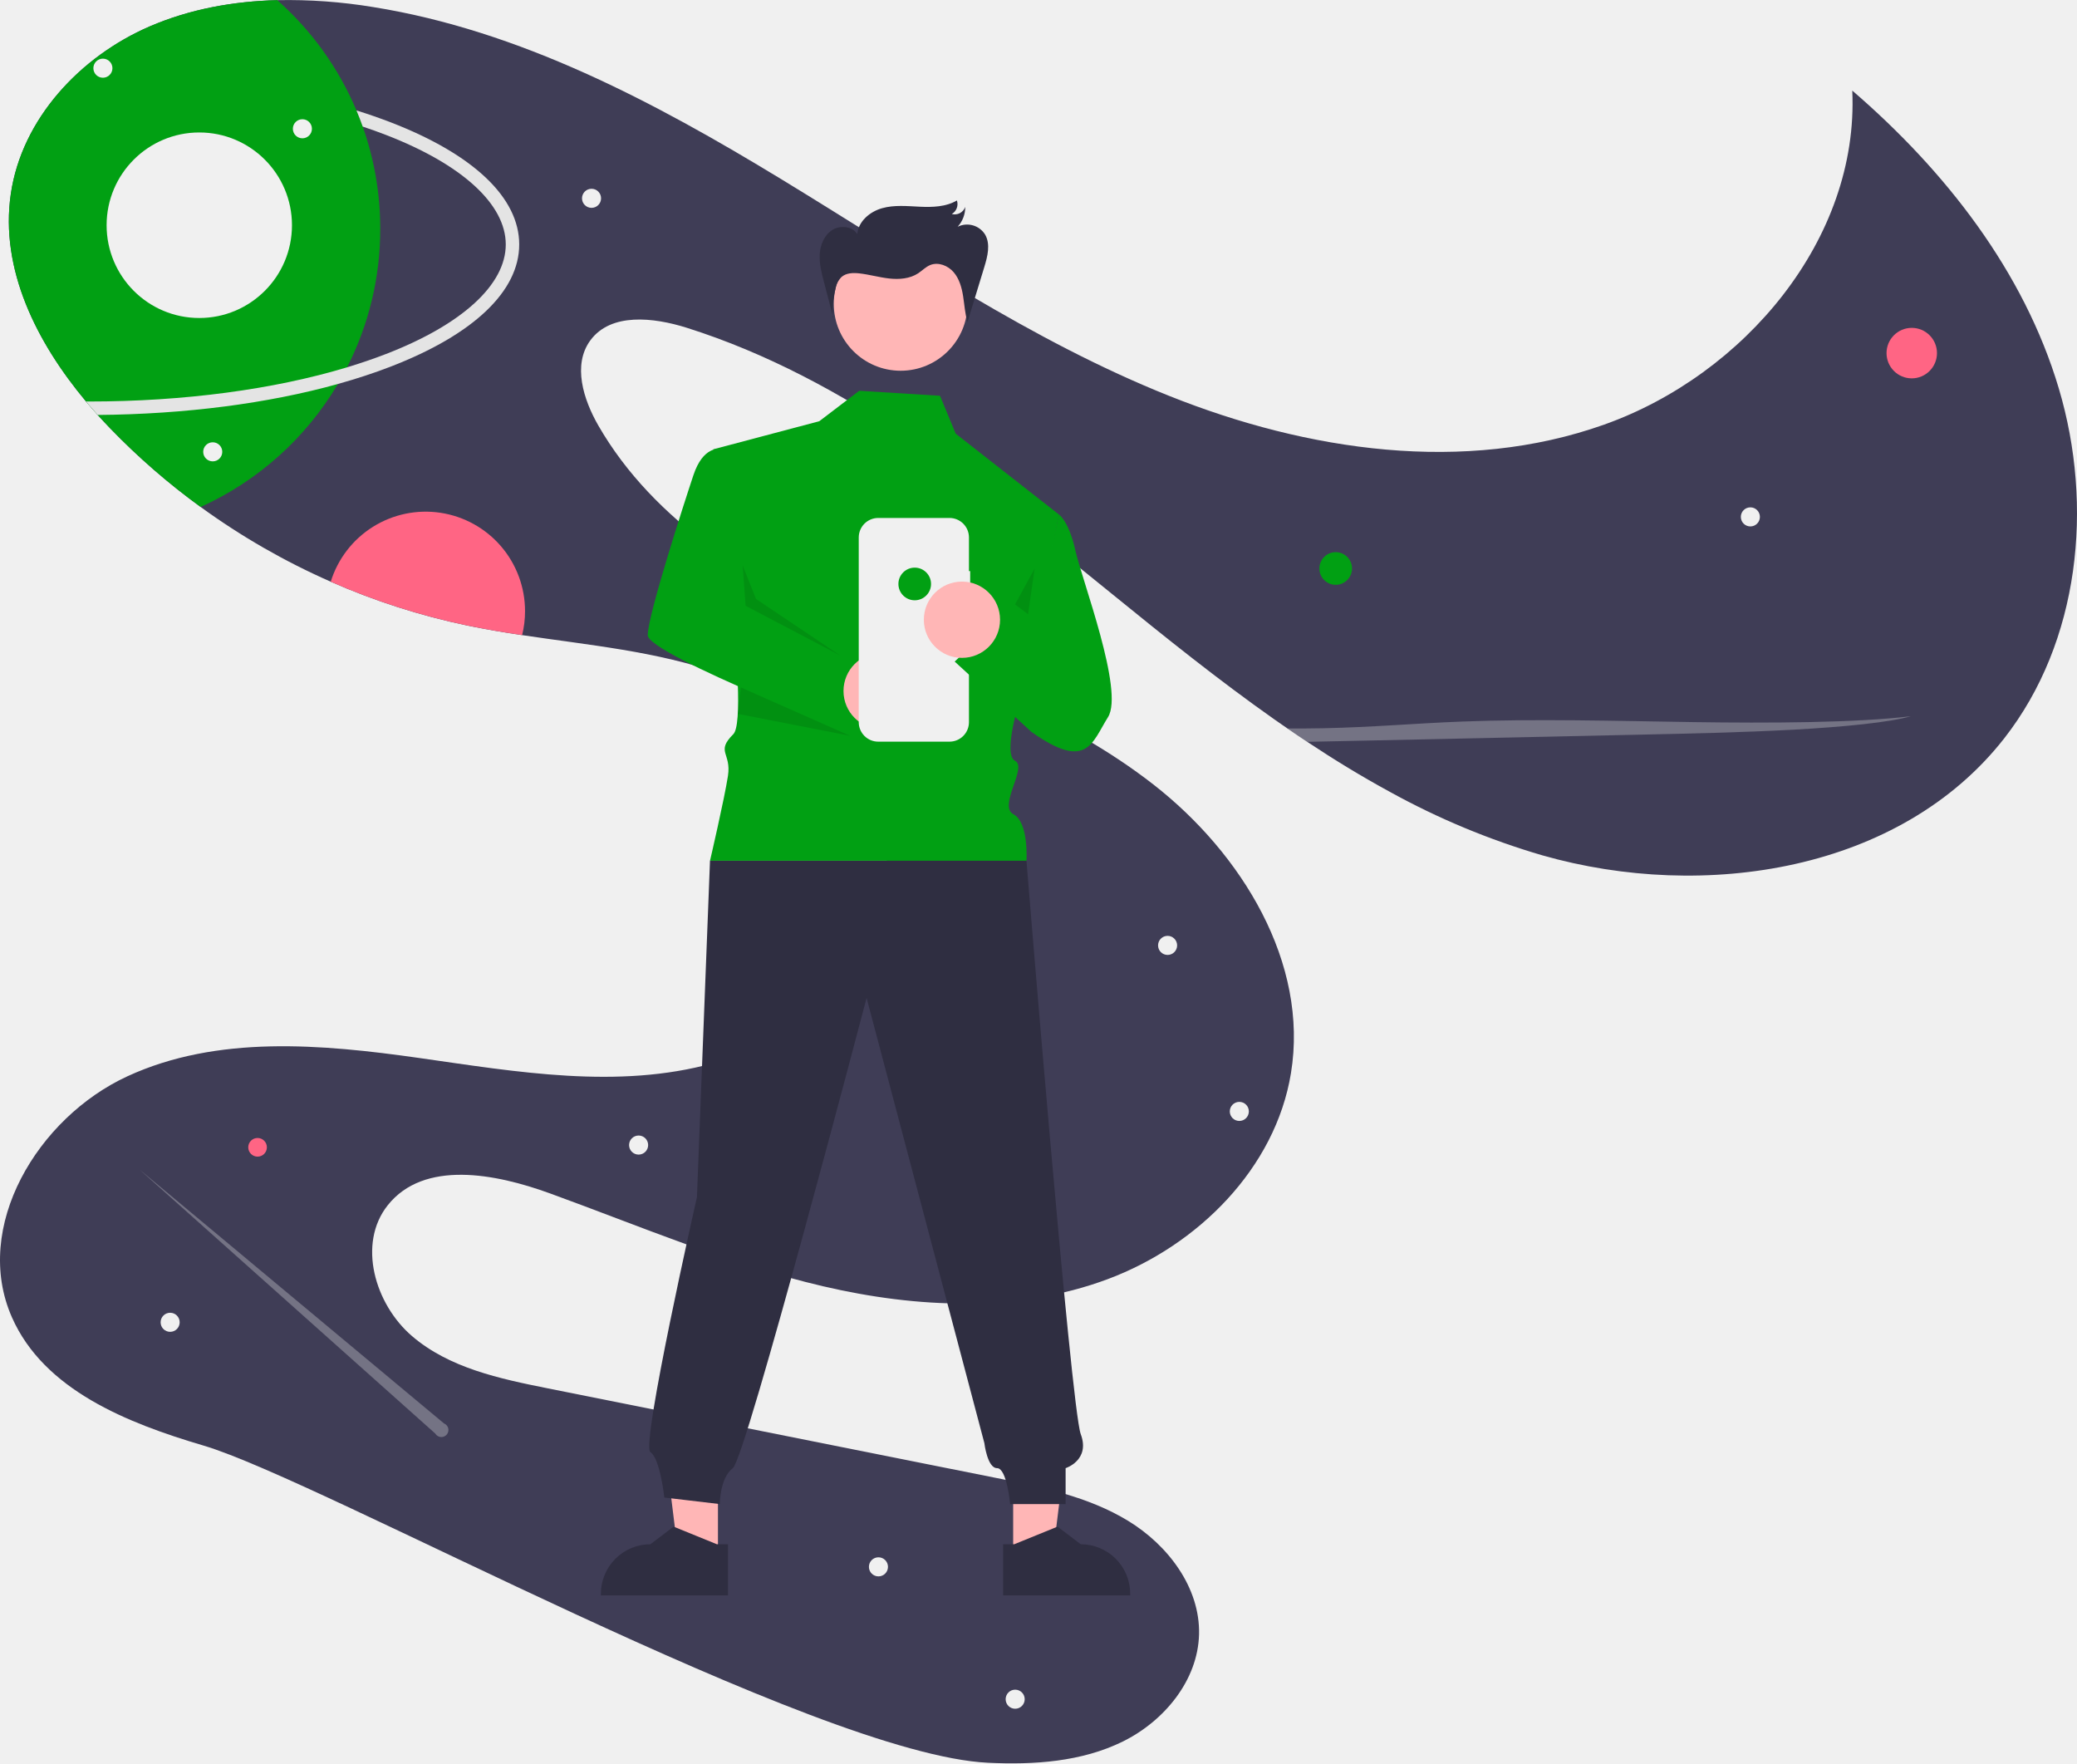
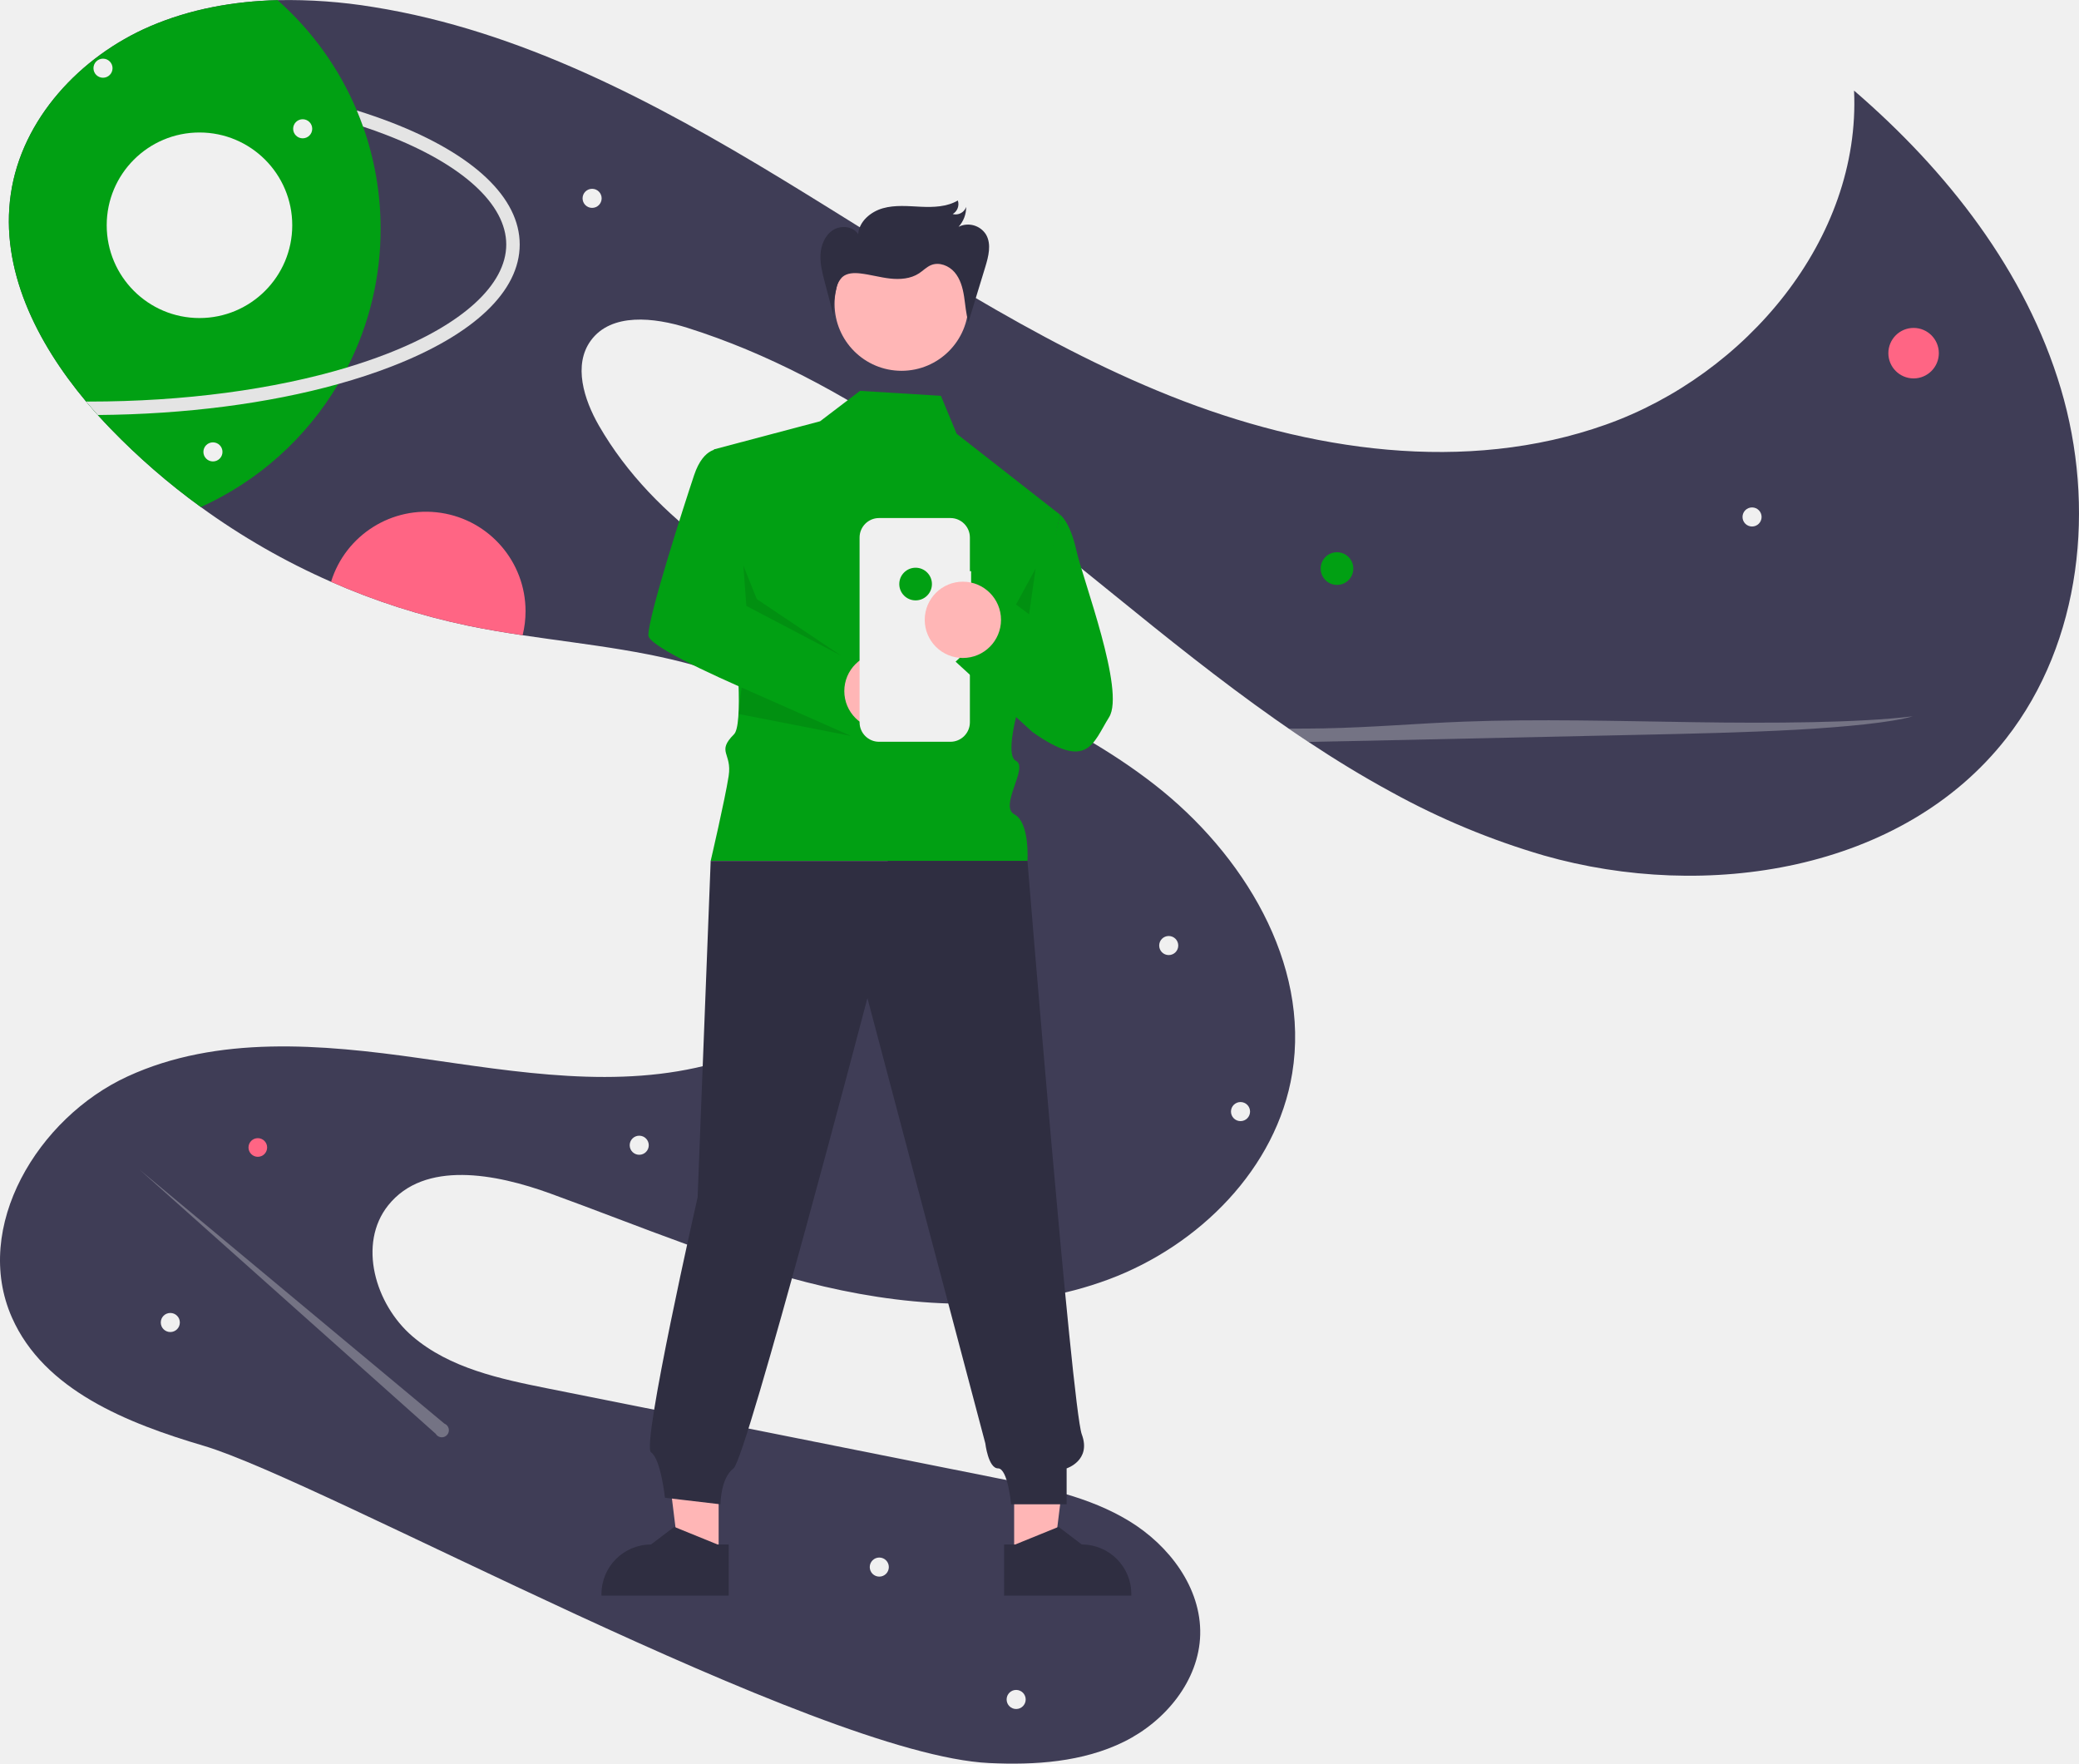
- <svg xmlns="http://www.w3.org/2000/svg" width="589" height="500" viewBox="0 0 589 500" fill="none">
-   <g clip-path="url(#clip0_62_336)">
-     <path d="M568.387 209.325C538.931 247.023 483.351 255.655 437.363 242.525C422.316 238.124 407.799 232.076 394.076 224.491C386.106 220.158 378.326 215.407 370.704 210.343C368.829 209.102 366.954 207.843 365.098 206.558C363.833 205.693 362.572 204.817 361.316 203.931C345.577 192.849 330.456 180.693 315.588 168.606C278.473 138.434 240.342 107.333 194.741 92.937C185.347 89.973 173.193 88.586 167.383 96.551C162.343 103.465 165.419 113.256 169.685 120.673C185.506 148.148 214.223 165.495 242.967 178.835C271.71 192.175 302.157 202.983 327.144 222.487C352.131 241.991 371.206 272.99 366.096 304.281C361.691 331.247 339.691 353.156 314.113 362.704C288.536 372.246 260.008 370.917 233.42 364.721C206.831 358.518 181.59 347.698 155.929 338.372C140.458 332.742 120.232 328.849 109.966 341.731C101.297 352.615 106.28 369.784 116.838 378.843C127.396 387.902 141.685 390.936 155.319 393.659C197.652 402.119 239.986 410.578 282.319 419.034C295.305 421.623 308.596 424.333 319.91 431.229C331.225 438.118 340.353 450.154 340.029 463.405C339.704 476.465 330.151 488.004 318.442 493.787C306.74 499.563 293.226 500.453 280.19 499.83C231.335 497.489 91.273 419.81 57.679 409.88C36.093 403.506 12.492 394.142 3.39 373.544C-7.944 347.901 10.706 316.877 36.163 305.165C61.614 293.448 91.12 296.043 118.859 299.987C146.598 303.931 175.253 308.951 202.255 301.457C229.256 293.963 253.995 269.535 251.332 241.622C249.012 217.334 227.152 199.032 204.148 190.966C186.141 184.649 166.983 182.932 148.067 180.088C142.816 179.306 137.585 178.428 132.405 177.346C119.138 174.565 106.196 170.407 93.79 164.942C80.771 159.219 68.403 152.115 56.898 143.752C47.721 137.092 39.145 129.64 31.269 121.481C30.067 120.234 28.879 118.96 27.703 117.658C26.584 116.411 25.478 115.139 24.398 113.841C10.337 97.028 -0.049 76.322 3.066 54.986C6.174 33.707 22.745 15.99 42.475 7.479C53.878 2.561 66.178 0.36 78.63 0.042C87.735 -0.14 96.837 0.516 105.822 2.002C147.399 8.656 185.499 28.872 221.483 50.761C257.459 72.651 292.521 96.678 331.632 112.282C370.742 127.893 415.262 134.503 454.939 120.387C494.615 106.277 527.21 67.778 525.271 25.685C551.587 48.363 573.948 76.869 583.852 110.177C593.755 143.485 589.776 181.946 568.387 209.325Z" fill="#3F3D56" />
-     <path d="M378.782 165.823C381.337 165.823 383.408 163.75 383.408 161.193C383.408 158.636 381.337 156.564 378.782 156.564C376.227 156.564 374.156 158.636 374.156 161.193C374.156 163.75 376.227 165.823 378.782 165.823Z" fill="#01A013" />
-     <path d="M542.14 107.282C546.09 107.282 549.293 104.077 549.293 100.124C549.293 96.171 546.09 92.966 542.14 92.966C538.19 92.966 534.988 96.171 534.988 100.124C534.988 104.077 538.19 107.282 542.14 107.282Z" fill="#FF6584" />
-     <path d="M73.041 327.961C74.501 327.961 75.684 326.777 75.684 325.317C75.684 323.856 74.501 322.672 73.041 322.672C71.582 322.672 70.398 323.856 70.398 325.317C70.398 326.777 71.582 327.961 73.041 327.961Z" fill="#FF6584" />
-     <path d="M148.893 173.281C148.895 175.575 148.617 177.861 148.067 180.088C142.816 179.306 137.585 178.428 132.405 177.346C119.138 174.565 106.196 170.407 93.79 164.942C95.785 158.495 100.024 152.978 105.736 149.392C111.449 145.806 118.257 144.389 124.925 145.399C131.592 146.408 137.677 149.776 142.075 154.892C146.473 160.008 148.892 166.533 148.893 173.281Z" fill="#FF6584" />
-     <path d="M496.375 149.267C497.867 149.267 499.077 148.056 499.077 146.562C499.077 145.068 497.867 143.857 496.375 143.857C494.882 143.857 493.672 145.068 493.672 146.562C493.672 148.056 494.882 149.267 496.375 149.267Z" fill="#F0F0F0" />
-     <path d="M249.112 446.979C250.605 446.979 251.815 445.768 251.815 444.274C251.815 442.781 250.605 441.57 249.112 441.57C247.619 441.57 246.409 442.781 246.409 444.274C246.409 445.768 247.619 446.979 249.112 446.979Z" fill="#F0F0F0" />
-     <path d="M287.886 484.511C289.379 484.511 290.589 483.3 290.589 481.806C290.589 480.313 289.379 479.102 287.886 479.102C286.394 479.102 285.184 480.313 285.184 481.806C285.184 483.3 286.394 484.511 287.886 484.511Z" fill="#F0F0F0" />
-     <path d="M48.252 377.64C49.744 377.64 50.954 376.429 50.954 374.935C50.954 373.441 49.744 372.23 48.252 372.23C46.759 372.23 45.549 373.441 45.549 374.935C45.549 376.429 46.759 377.64 48.252 377.64Z" fill="#F0F0F0" />
-     <path d="M181.099 327.385C182.592 327.385 183.802 326.174 183.802 324.68C183.802 323.187 182.592 321.976 181.099 321.976C179.607 321.976 178.396 323.187 178.396 324.68C178.396 326.174 179.607 327.385 181.099 327.385Z" fill="#F0F0F0" />
-     <path d="M167.751 58.935C169.243 58.935 170.453 57.724 170.453 56.231C170.453 54.737 169.243 53.526 167.751 53.526C166.258 53.526 165.048 54.737 165.048 56.231C165.048 57.724 166.258 58.935 167.751 58.935Z" fill="#F0F0F0" />
-     <path d="M331.109 270.769C332.602 270.769 333.812 269.558 333.812 268.064C333.812 266.57 332.602 265.359 331.109 265.359C329.616 265.359 328.406 266.57 328.406 268.064C328.406 269.558 329.616 270.769 331.109 270.769Z" fill="#F0F0F0" />
-     <path d="M351.45 317.843C352.942 317.843 354.152 316.632 354.152 315.138C354.152 313.645 352.942 312.434 351.45 312.434C349.957 312.434 348.747 313.645 348.747 315.138C348.747 316.632 349.957 317.843 351.45 317.843Z" fill="#F0F0F0" />
-     <path d="M107.831 64.865C107.851 78.522 104.627 91.988 98.424 104.152C97.604 105.755 96.735 107.331 95.818 108.879C86.734 124.23 73.144 136.407 56.898 143.752C47.721 137.092 39.145 129.639 31.269 121.481C30.068 120.234 28.879 118.959 27.703 117.658C26.584 116.411 25.478 115.138 24.398 113.841C10.338 97.028 -0.049 76.321 3.066 54.985C6.174 33.706 22.745 15.99 42.475 7.479C53.879 2.561 66.178 0.36 78.63 0.042C88.366 8.647 96.042 19.336 101.087 31.315C101.723 32.822 102.307 34.349 102.86 35.895C106.159 45.196 107.841 54.995 107.831 64.865Z" fill="#01A013" />
-     <path d="M147.24 69.317C147.24 82.568 134.311 94.859 110.831 103.936C106.134 105.755 101.106 107.403 95.817 108.879C76.024 114.401 52.467 117.46 27.703 117.658C26.584 116.411 25.478 115.139 24.398 113.841C24.664 113.847 24.931 113.847 25.198 113.847C52.092 113.847 77.606 110.437 98.424 104.152C102.269 102.988 105.956 101.729 109.458 100.374C131.044 92.034 143.426 80.711 143.426 69.317C143.426 57.924 131.044 46.607 109.458 38.261C107.322 37.434 105.123 36.645 102.86 35.895C102.307 34.349 101.722 32.822 101.087 31.315C104.468 32.371 107.716 33.499 110.831 34.699C134.311 43.777 147.24 56.073 147.24 69.317Z" fill="#E4E4E4" />
-     <path d="M29.182 22.039C30.675 22.039 31.885 20.828 31.885 19.335C31.885 17.841 30.675 16.63 29.182 16.63C27.689 16.63 26.48 17.841 26.48 19.335C26.48 20.828 27.689 22.039 29.182 22.039Z" fill="#F0F0F0" />
-     <path d="M85.754 39.215C87.247 39.215 88.457 38.004 88.457 36.51C88.457 35.016 87.247 33.805 85.754 33.805C84.262 33.805 83.052 35.016 83.052 36.51C83.052 38.004 84.262 39.215 85.754 39.215Z" fill="#F0F0F0" />
-     <path d="M56.515 90.168C71.03 90.168 82.797 78.391 82.797 63.864C82.797 49.337 71.03 37.561 56.515 37.561C41.999 37.561 30.232 49.337 30.232 63.864C30.232 78.391 41.999 90.168 56.515 90.168Z" fill="#F0F0F0" />
-     <path opacity="0.3" d="M541.887 203.078C535.988 204.821 522.983 206.106 508.681 206.895C494.386 207.677 478.705 208.021 463.22 208.352C436.117 208.937 409.016 209.524 381.917 210.114C378.191 210.197 374.454 210.273 370.704 210.343C368.829 209.102 366.954 207.843 365.098 206.558C368.422 206.577 371.746 206.558 375.045 206.494C389.137 206.214 401.068 205.114 414.658 204.592C435.57 203.784 458.148 204.42 479.944 204.745C501.74 205.076 526.574 204.955 541.887 203.078Z" fill="#F0F0F0" />
-     <path opacity="0.3" d="M125.909 403.608L39.513 331.578L123.445 406.493C123.608 406.767 123.833 406.999 124.103 407.168C124.372 407.337 124.679 407.44 124.996 407.467C125.313 407.494 125.632 407.446 125.927 407.325C126.221 407.204 126.483 407.015 126.69 406.772C126.897 406.53 127.043 406.242 127.116 405.932C127.19 405.622 127.188 405.299 127.112 404.989C127.035 404.68 126.886 404.393 126.677 404.153C126.468 403.913 126.205 403.726 125.909 403.608H125.909Z" fill="#F0F0F0" />
-     <path d="M60.329 130.819C61.821 130.819 63.031 129.608 63.031 128.114C63.031 126.62 61.821 125.409 60.329 125.409C58.836 125.409 57.626 126.62 57.626 128.114C57.626 129.608 58.836 130.819 60.329 130.819Z" fill="#F0F0F0" />
-     <path d="M287.318 441.526L298.497 441.526L303.816 398.372L287.316 398.373L287.318 441.526Z" fill="#FFB6B6" />
-     <path d="M284.466 437.874L287.612 437.873L299.897 432.874L306.481 437.873H306.482C310.203 437.873 313.772 439.352 316.403 441.985C319.034 444.618 320.512 448.19 320.512 451.914V452.37L284.466 452.371L284.466 437.874Z" fill="#2F2E41" />
-     <path d="M203.599 441.526L192.42 441.526L187.102 398.372L203.601 398.373L203.599 441.526Z" fill="#FFB6B6" />
-     <path d="M206.45 452.371L170.404 452.37V451.914C170.405 448.19 171.883 444.618 174.514 441.985C177.145 439.352 180.713 437.873 184.434 437.873H184.435L191.02 432.874L203.304 437.873L206.451 437.874L206.45 452.371Z" fill="#2F2E41" />
-     <path d="M243.655 110.807L232.336 119.434L202.267 127.403C202.267 127.403 213.041 203.078 207.956 208.167C202.871 213.256 207.457 213.393 206.435 220.004C205.414 226.615 201.342 244.07 201.342 244.07H291.086C291.086 244.07 291.809 233.222 287.385 230.873C282.961 228.524 291.463 217.559 287.848 215.726C284.232 213.892 289.317 197.989 289.317 197.989L300.338 145.921L271.026 122.97L266.568 112.221L243.655 110.807Z" fill="#01A013" />
-     <path d="M257.779 178.43C259.942 178.43 261.695 176.675 261.695 174.511C261.695 172.346 259.942 170.591 257.779 170.591C255.616 170.591 253.862 172.346 253.862 174.511C253.862 176.675 255.616 178.43 257.779 178.43Z" fill="#F2F2F2" />
-     <path d="M201.341 244.07L197.64 339.44C197.64 339.44 181.662 409.879 184.437 411.731C187.213 413.583 188.389 424.625 188.389 424.625L204.117 426.477C204.117 426.477 204.117 419.07 207.818 416.292C211.518 413.514 245.751 282.958 245.751 282.958L279.147 409.187C279.147 409.187 279.983 416.292 282.758 416.292C285.534 416.292 286.459 426.477 286.459 426.477H302.188V416.292C302.188 416.292 309.255 414.049 306.479 406.642C303.703 399.235 291.085 244.07 291.085 244.07H201.341Z" fill="#2F2E41" />
-     <path d="M255.409 105.124C265.884 105.124 274.375 96.626 274.375 86.143C274.375 75.659 265.884 67.161 255.409 67.161C244.934 67.161 236.442 75.659 236.442 86.143C236.442 96.626 244.934 105.124 255.409 105.124Z" fill="#FFB6B6" />
-     <path opacity="0.1" d="M287.848 171.384L291.548 174.162L293.399 161.199L287.848 171.384Z" fill="black" />
-     <path d="M204.041 127.329C204.041 127.329 199.415 126.403 196.639 134.737C193.864 143.07 183.687 174.552 183.687 180.107C183.687 185.663 247.066 210.175 247.066 210.175L240.471 187.022L211.442 171.774L204.041 127.329Z" fill="#01A013" />
-     <path d="M250.006 206.743C255.974 206.743 260.812 201.901 260.812 195.928C260.812 189.956 255.974 185.114 250.006 185.114C244.038 185.114 239.2 189.956 239.2 195.928C239.2 201.901 244.038 206.743 250.006 206.743Z" fill="#FFB6B6" />
-     <path opacity="0.1" d="M210.596 160.305L211.442 171.774L238.285 185.874L214.41 169.847L210.596 160.305Z" fill="black" />
-     <path d="M275.128 161.94H274.779V152.392C274.779 151.667 274.637 150.948 274.359 150.278C274.082 149.607 273.675 148.998 273.162 148.485C272.65 147.972 272.041 147.565 271.371 147.287C270.701 147.01 269.983 146.867 269.258 146.867H249.047C248.322 146.867 247.604 147.01 246.934 147.287C246.264 147.565 245.655 147.972 245.143 148.485C244.63 148.998 244.223 149.607 243.946 150.278C243.668 150.948 243.525 151.667 243.525 152.392V204.77C243.525 205.495 243.668 206.214 243.946 206.884C244.223 207.555 244.63 208.164 245.143 208.677C245.655 209.19 246.264 209.597 246.934 209.875C247.604 210.153 248.322 210.296 249.047 210.296H269.258C269.983 210.296 270.701 210.153 271.371 209.875C272.041 209.597 272.65 209.19 273.162 208.677C273.675 208.164 274.082 207.555 274.359 206.884C274.637 206.214 274.779 205.495 274.779 204.77V168.736H275.128V161.94Z" fill="#F0F0F0" />
-     <path d="M300.338 145.922C300.338 145.922 303.113 147.773 304.964 156.107C306.814 164.44 318.842 195.922 314.216 203.329C309.59 210.736 308.224 218.642 292.496 207.531L270.731 187.588L286.46 172.773L292.936 177.403L300.338 145.922Z" fill="#01A013" />
-     <path d="M259.399 170.211C261.954 170.211 264.025 168.139 264.025 165.582C264.025 163.025 261.954 160.952 259.399 160.952C256.845 160.952 254.773 163.025 254.773 165.582C254.773 168.139 256.845 170.211 259.399 170.211Z" fill="#01A013" />
-     <path d="M272.791 186.539C278.759 186.539 283.597 181.697 283.597 175.724C283.597 169.752 278.759 164.91 272.791 164.91C266.823 164.91 261.985 169.752 261.985 175.724C261.985 181.697 266.823 186.539 272.791 186.539Z" fill="#FFB6B6" />
-     <path opacity="0.1" d="M210.087 194.919L241.107 208.651L209.225 202.415L210.087 194.919Z" fill="black" />
-     <path d="M236.274 89.925L233.67 80.007C232.991 77.419 232.305 74.779 232.458 72.107C232.611 69.436 233.743 66.679 235.992 65.232C238.241 63.784 241.674 64.126 243.121 66.376C243.396 62.784 246.662 60.02 250.127 59.041C253.592 58.062 257.27 58.449 260.867 58.614C264.464 58.78 268.26 58.664 271.364 56.839C271.601 57.549 271.585 58.319 271.32 59.019C271.055 59.72 270.557 60.307 269.909 60.682C270.681 60.893 271.504 60.802 272.211 60.429C272.919 60.055 273.458 59.427 273.72 58.67C273.744 60.751 272.975 62.763 271.571 64.297C272.91 63.632 274.449 63.49 275.888 63.897C277.327 64.305 278.562 65.234 279.355 66.503C280.939 69.252 280.051 72.704 279.124 75.738L274.368 91.312C273.646 88.945 273.51 86.445 273.124 84C272.738 81.555 272.052 79.059 270.439 77.182C268.826 75.305 266.087 74.219 263.796 75.15C262.51 75.673 261.53 76.734 260.37 77.495C257.988 79.057 254.959 79.281 252.13 78.963C249.3 78.645 246.543 77.839 243.714 77.517C241.943 77.315 239.966 77.368 238.63 78.549C237.71 79.505 237.103 80.718 236.889 82.027C236.258 84.636 236.01 87.324 236.153 90.005" fill="#2F2E41" />
-   </g>
-   <defs>
-     <clipPath id="clip0_62_336">
-       <rect width="589" height="500" fill="white" />
-     </clipPath>
-   </defs>
+ <svg xmlns="http://www.w3.org/2000/svg" data-name="Layer 1" width="926.632" height="785.994" viewBox="0 0 926.632 785.994">
+   <path d="M1030.887,386.059c-46.34,59.26-133.78,72.83-206.13,52.19a335.51,335.51,0,0,1-68.1-28.35c-12.54-6.81-24.78-14.28-36.77-22.24-2.95-1.95-5.9-3.93-8.82-5.95q-2.985-2.04-5.95-4.13c-24.76-17.42-48.55-36.53-71.94-55.53-58.39-47.43-118.38-96.32-190.12-118.95-14.78-4.66-33.9-6.84-43.04,5.68-7.93,10.87-3.09,26.26,3.62,37.92,24.89,43.19,70.07,70.46,115.29,91.43,45.22,20.97,93.12,37.96,132.43,68.62,39.31,30.66,69.32,79.39,61.28,128.58-6.93,42.39-41.54,76.83-81.78,91.84-40.24,15-85.12,12.91-126.95,3.17-41.83-9.75-81.54-26.76-121.91-41.42-24.34-8.85-56.16-14.97-72.31,5.28-13.64,17.11-5.8,44.1,10.81,58.34s39.09,19.01,60.54,23.29q99.9,19.95,199.8,39.89c20.43,4.07,41.34,8.33,59.14,19.17,17.8,10.83,32.16,29.75,31.65,50.58-.51,20.53-15.54,38.67-33.96,47.76-18.41,9.08-39.67,10.48-60.18,9.5-76.86-3.68-297.21-125.79-350.06-141.4-33.96-10.02-71.09-24.74-85.41-57.12-17.83-40.31,11.51-89.08,51.56-107.49,40.04-18.42,86.46-14.34,130.1-8.14,43.64,6.2,88.72,14.09,131.2,2.31,42.479-11.78,81.4-50.18,77.21-94.06-3.65-38.18-38.04-66.95-74.23-79.63-28.33-9.93-58.47-12.63-88.229-17.1-8.26-1.23-16.49-2.61-24.64-4.31a307.086,307.086,0,0,1-60.75-19.5,312.924,312.924,0,0,1-58.04-33.31,305.265,305.265,0,0,1-40.32-35.01q-2.835-2.94-5.61-6.01c-1.76-1.96-3.5-3.96-5.2-6-22.12-26.43-38.46-58.98-33.56-92.52,4.89-33.45,30.96-61.3,62-74.68,17.94-7.73,37.29-11.19,56.88-11.69a233.796,233.796,0,0,1,42.78,3.08c65.41,10.46,125.35,42.24,181.96,76.65,56.6,34.41,111.76,72.18,173.29,96.71,61.53,24.54,131.57,34.93,193.99,12.74,62.42-22.18,113.7-82.7,110.65-148.87,41.4,35.65,76.58,80.46,92.16,132.82C1070.797,282.559,1064.536,343.019,1030.887,386.059Z" transform="translate(-136.6838 -57.00314)" fill="#3f3d56" />
+   <circle cx="595.911" cy="253.394" r="7.278" fill="#01a013" />
+   <circle cx="852.911" cy="157.394" r="11.252" fill="#ff6584" />
+   <circle cx="114.911" cy="511.394" r="4.157" fill="#ff6584" />
+   <path d="M370.927,329.399a44.43,44.43,0,0,1-1.3,10.7c-8.26-1.23-16.49-2.61-24.64-4.31a307.086,307.086,0,0,1-60.75-19.5,44.337,44.337,0,0,1,86.69,13.11Z" transform="translate(-136.6838 -57.00314)" fill="#ff6584" />
+   <circle cx="780.911" cy="230.394" r="4.252" fill="#f0f0f0" />
+   <circle cx="391.911" cy="698.394" r="4.252" fill="#f0f0f0" />
+   <circle cx="452.911" cy="757.394" r="4.252" fill="#f0f0f0" />
+   <circle cx="75.911" cy="589.394" r="4.252" fill="#f0f0f0" />
+   <circle cx="284.911" cy="510.394" r="4.252" fill="#f0f0f0" />
+   <circle cx="263.911" cy="88.394" r="4.252" fill="#f0f0f0" />
+   <circle cx="520.911" cy="421.394" r="4.252" fill="#f0f0f0" />
+   <circle cx="552.911" cy="495.394" r="4.252" fill="#f0f0f0" />
+   <path d="M291.527,220.728q9.075-2.739,17.362-5.935c33.96-13.117,53.438-30.911,53.438-48.82s-19.478-35.703-53.438-48.82q-5.038-1.946-10.386-3.723a136.34,136.34,0,0,1-6.976,107.3Z" transform="translate(-136.6838 -57.00314)" fill="none" />
+   <path d="M306.326,158.969a135.44,135.44,0,0,1-14.8,61.76q-1.935,3.78-4.1,7.43a136.431,136.431,0,0,1-61.23,54.82,305.269,305.269,0,0,1-40.32-35.01q-2.835-2.94-5.61-6.01c-1.76-1.96-3.5-3.96-5.2-6-22.12-26.43-38.46-58.98-33.56-92.52,4.89-33.45,30.96-61.3,62-74.68,17.94-7.73,37.29-11.19,56.88-11.69a136.126,136.126,0,0,1,35.33,49.16c1,2.37,1.92,4.77,2.79,7.2A135.756,135.756,0,0,1,306.326,158.969Z" transform="translate(-136.6838 -57.00314)" fill="#01a013" />
+   <path d="M368.326,165.969c0,20.83-20.34,40.15-57.28,54.42-7.39,2.86-15.3,5.45-23.62,7.77-31.14,8.68-68.2,13.49-107.16,13.8-1.76-1.96-3.5-3.96-5.2-6,.42.01.84.01,1.26.01,42.31,0,82.45-5.36,115.2-15.24,6.05-1.83,11.85-3.81,17.36-5.94,33.96-13.11,53.44-30.91,53.44-48.82,0-17.91-19.48-35.7-53.44-48.82q-5.04-1.95-10.38-3.72c-.87-2.43-1.79-4.83-2.79-7.2q7.98,2.49,15.33,5.32C347.987,125.819,368.326,145.149,368.326,165.969Z" transform="translate(-136.6838 -57.00314)" fill="#e4e4e4" />
+   <circle cx="45.911" cy="30.394" r="4.252" fill="#f0f0f0" />
+   <circle cx="134.911" cy="57.394" r="4.252" fill="#f0f0f0" />
+   <circle cx="88.911" cy="100.394" r="41.348" fill="#f0f0f0" />
+   <path d="M989.197,376.239c-9.28,2.74-29.74,4.76-52.24,6-22.49,1.23-47.16,1.77-71.52,2.29q-63.959,1.38-127.91,2.77-8.791.195-17.64.36c-2.95-1.95-5.9-3.93-8.82-5.95,5.23.03,10.46,0,15.65-.1,22.17-.44,40.94-2.17,62.32-2.99,32.9-1.27,68.42-.27,102.71.24C926.036,379.379,965.106,379.189,989.197,376.239Z" transform="translate(-136.6838 -57.00314)" fill="#f0f0f0" opacity="0.3" />
+   <path d="M334.767,691.47,198.846,578.239,330.891,696.006a3.151,3.151,0,1,0,3.876-4.535Z" transform="translate(-136.6838 -57.00314)" fill="#f0f0f0" opacity="0.3" />
+   <circle cx="94.911" cy="201.394" r="4.252" fill="#f0f0f0" />
+   <polygon points="452.017 694.074 469.604 694.073 477.971 626.236 452.014 626.237 452.017 694.074" fill="#ffb6b6" />
+   <path d="M584.215,745.335l4.95-0,19.327-7.86,10.359,7.859h.001a22.074,22.074,0,0,1,22.073,22.072v.717l-56.709.002Z" transform="translate(-136.6838 -57.00314)" fill="#2f2e41" />
+   <polygon points="320.308 694.074 302.721 694.073 294.354 626.236 320.311 626.237 320.308 694.074" fill="#ffb6b6" />
+   <path d="M461.477,768.125l-56.709-.002v-.717a22.074,22.074,0,0,1,22.073-22.072h.001l10.359-7.859,19.327,7.86,4.95 0Z" transform="translate(-136.6838 -57.00314)" fill="#2f2e41" />
+   <path d="M520.009,231.191,502.201,244.751,454.896,257.279s16.95,118.96,8.95,126.96-.785,8.215-2.393,18.608-8.013,37.831-8.013,37.831l141.188,0s1.138-17.052-5.822-20.745,6.416-20.929.728-23.811,2.312-27.882,2.312-27.882l17.337-81.85-46.114-36.08-7.013-16.898Z" transform="translate(-136.6838 -57.00314)" fill="#01a013" />
+   <circle cx="405.545" cy="274.328" r="6.161" fill="#f2f2f2" />
+   <path d="M453.441,440.678l-5.822,149.921S422.48,701.328,426.846,704.239s6.216,20.269,6.216,20.269l24.744,2.911s0-11.644,5.822-16.011,59.677-209.598,59.677-209.598l52.54,198.429s1.315,11.169,5.682,11.169,5.822,16.011,5.822,16.011h24.744v-16.011s11.118-3.525,6.752-15.169-24.218-255.562-24.218-255.562Z" transform="translate(-136.6838 -57.00314)" fill="#2f2e41" />
+   <circle cx="401.817" cy="135.415" r="29.839" fill="#ffb6b6" />
+   <polygon points="452.85 269.414 458.672 273.781 461.583 253.403 452.85 269.414" opacity="0.1" style="isolation:isolate" />
+   <path d="M457.687,257.163s-7.278-1.456-11.644,11.644-20.378,62.588-20.378,71.322S525.375,387.396,525.375,387.396L515,351l-45.669-23.971Z" transform="translate(-136.6838 -57.00314)" fill="#01a013" />
+   <circle cx="393.316" cy="307.997" r="17" fill="#ffb6b6" />
+   <polygon points="331.316 251.997 332.647 270.026 374.878 292.192 337.316 266.997 331.316 251.997" opacity="0.1" style="isolation:isolate" />
+   <path d="M569.523,311.57h-.548V296.562a8.686,8.686,0,0,0-8.686-8.686H528.492a8.686,8.686,0,0,0-8.686,8.686v82.337a8.686,8.686,0,0,0,8.686,8.686h31.797a8.686,8.686,0,0,0,8.686-8.686V322.254h.548Z" transform="translate(-136.6838 -57.00314)" fill="#f0f0f0" />
+   <path d="M609.184,286.39s4.367,2.911,7.278,16.011,21.833,62.588,14.555,74.233-9.426,24.072-34.17,6.606l-34.24-31.35,24.744-23.289,10.189,7.278Z" transform="translate(-136.6838 -57.00314)" fill="#01a013" />
+   <circle cx="408.095" cy="260.292" r="7.278" fill="#01a013" />
+   <circle cx="429.163" cy="276.236" r="17" fill="#ffb6b6" />
+   <polygon points="330.514 306.41 379.316 327.997 329.158 318.194 330.514 306.41" opacity="0.1" style="isolation:isolate" />
+   <path d="M508.397,198.365,504.3,182.773c-1.069-4.068-2.147-8.219-1.907-12.418s2.022-8.533,5.56-10.808,8.939-1.738,11.216,1.799c.433-5.648,5.571-9.992,11.022-11.531s11.239-.93,16.897-.671,11.631.078,16.514-2.791a5.112,5.112,0,0,1-2.289,6.041,4.963,4.963,0,0,0,5.995-3.162,12.88,12.88,0,0,1-3.381,8.845A9.475,9.475,0,0,1,576.173,161.545c2.492,4.321,1.096,9.747-.362,14.517l-7.484,24.482c-1.135-3.722-1.349-7.651-1.956-11.494s-1.687-7.768-4.224-10.718-6.846-4.659-10.451-3.194c-2.022.822-3.565,2.489-5.39,3.686-3.746,2.455-8.512,2.807-12.963,2.308s-8.789-1.767-13.24-2.273c-2.787-.317-5.896-.233-7.999,1.623a10.281,10.281,0,0,0-2.738,5.467,43.486,43.486,0,0,0-1.158,12.541" transform="translate(-136.6838 -57.00314)" fill="#2f2e41" />
</svg>
